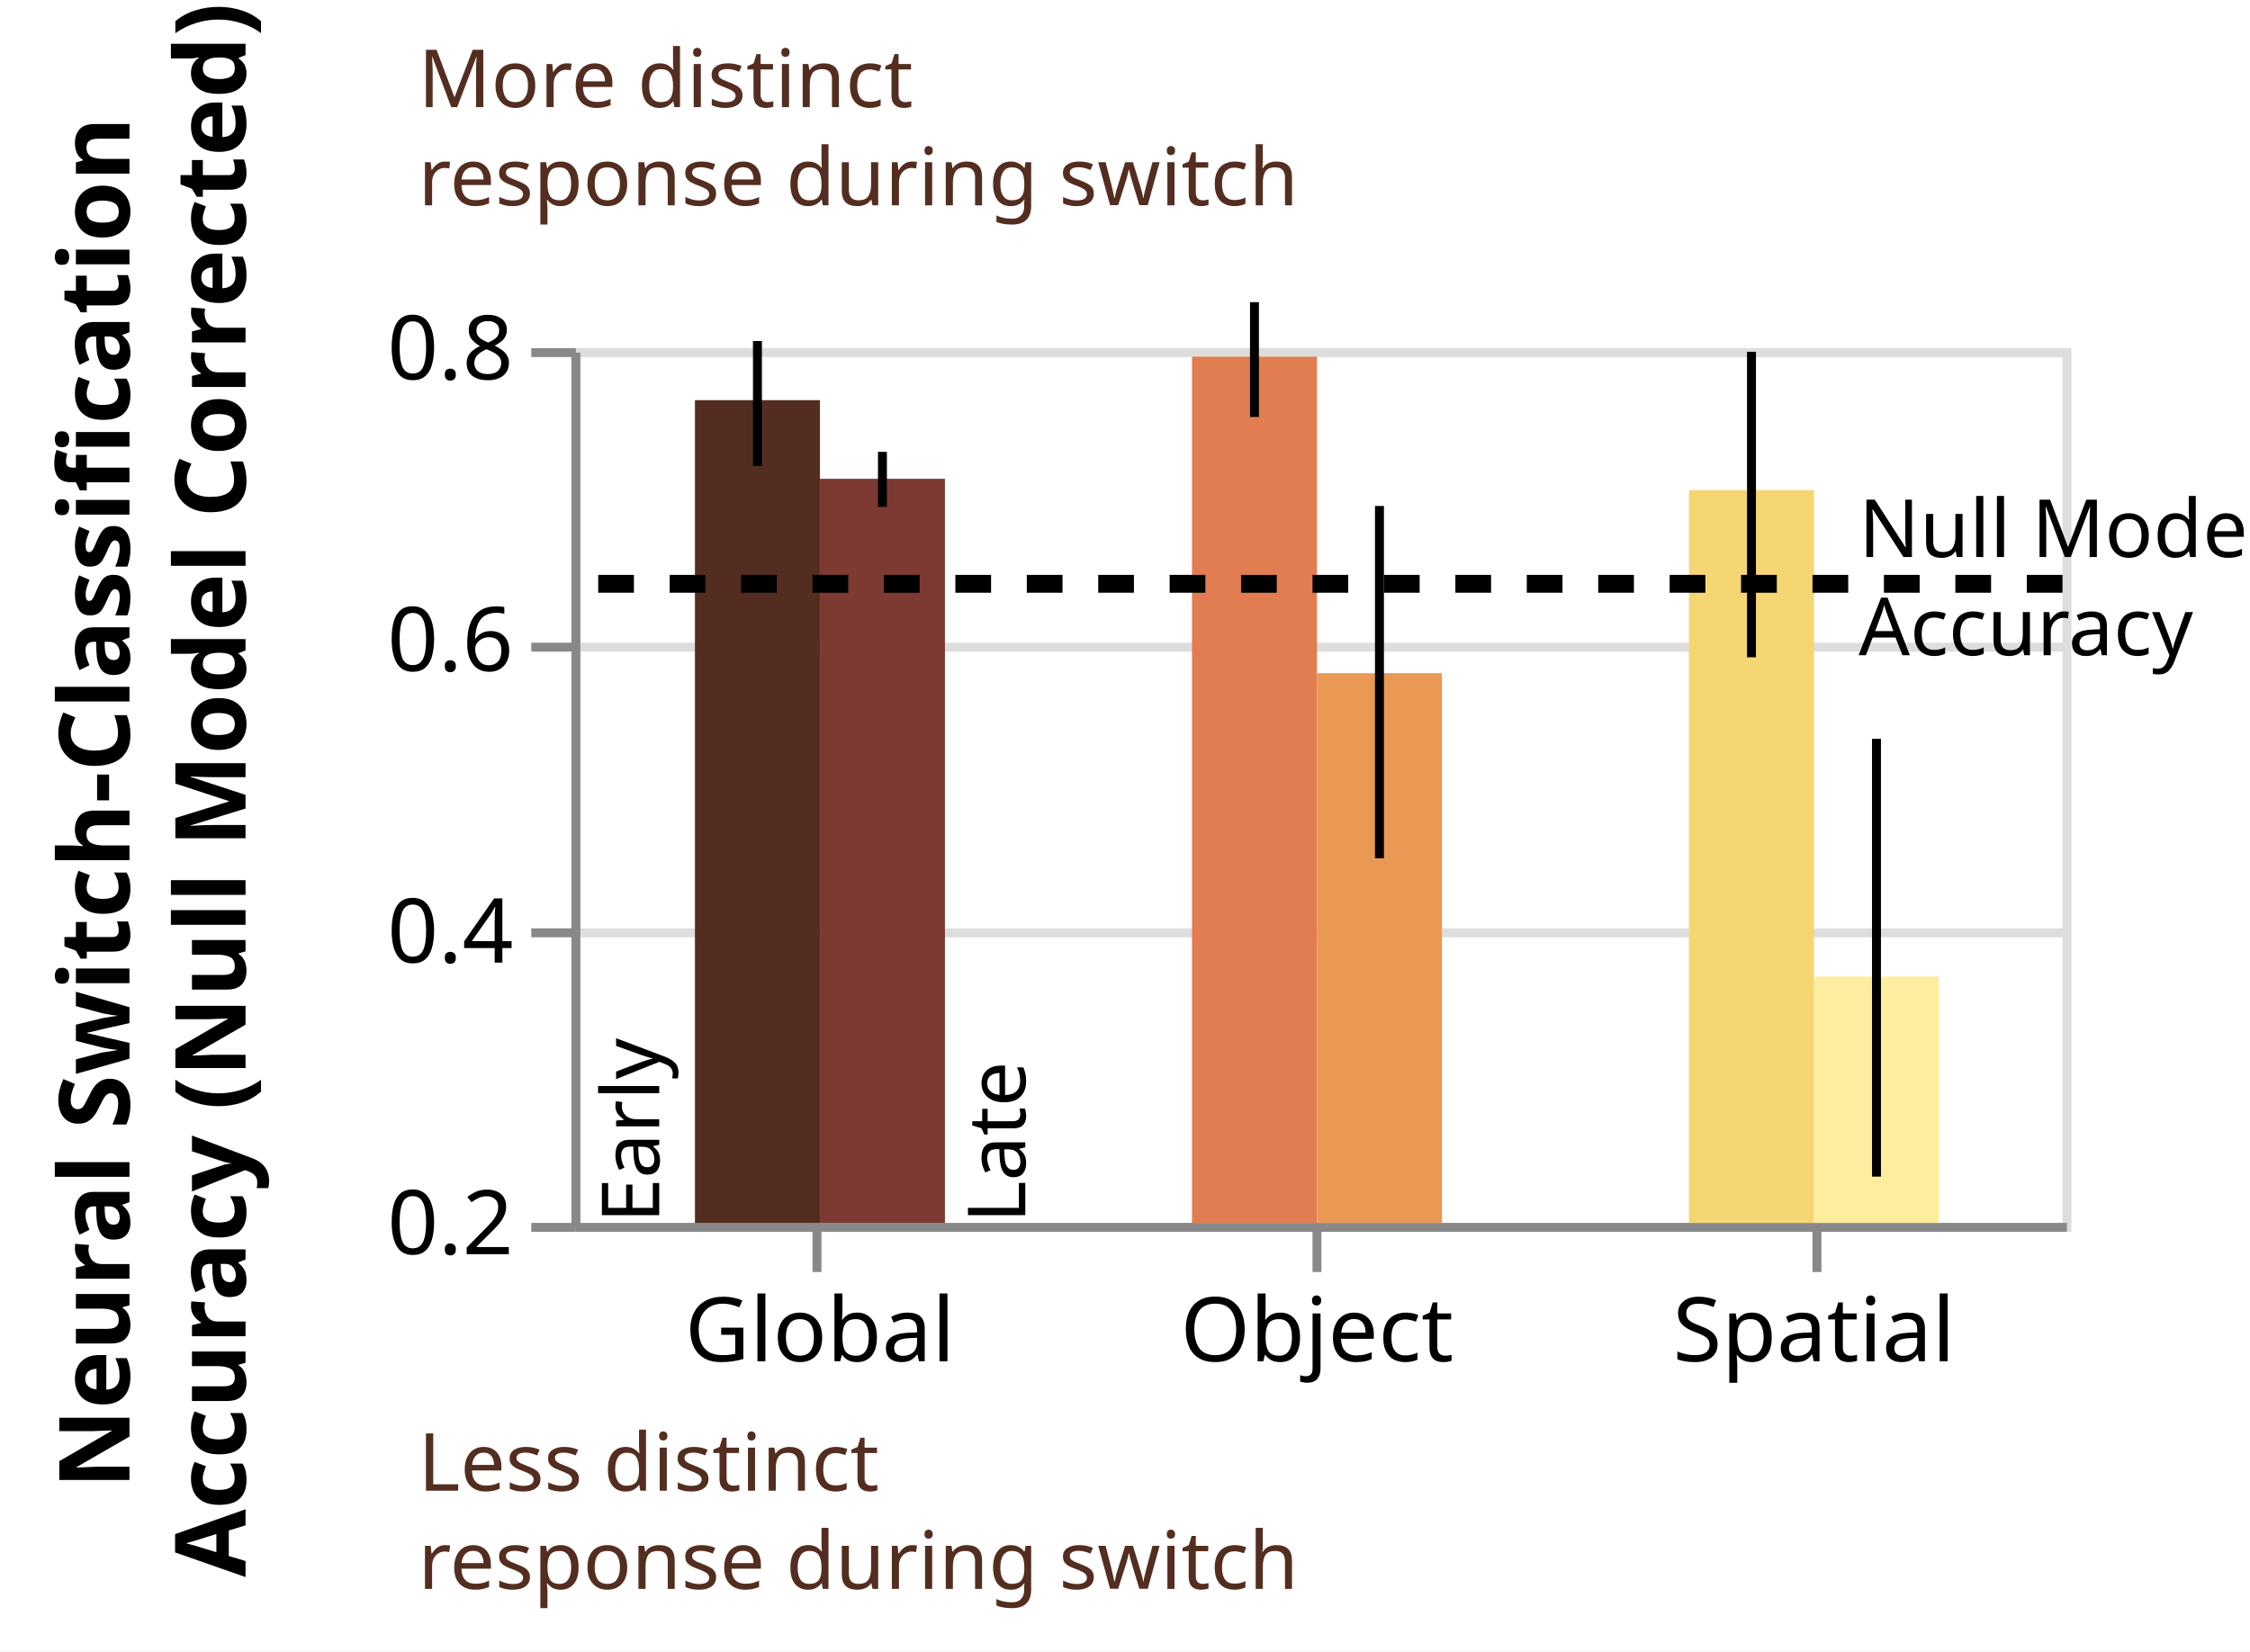
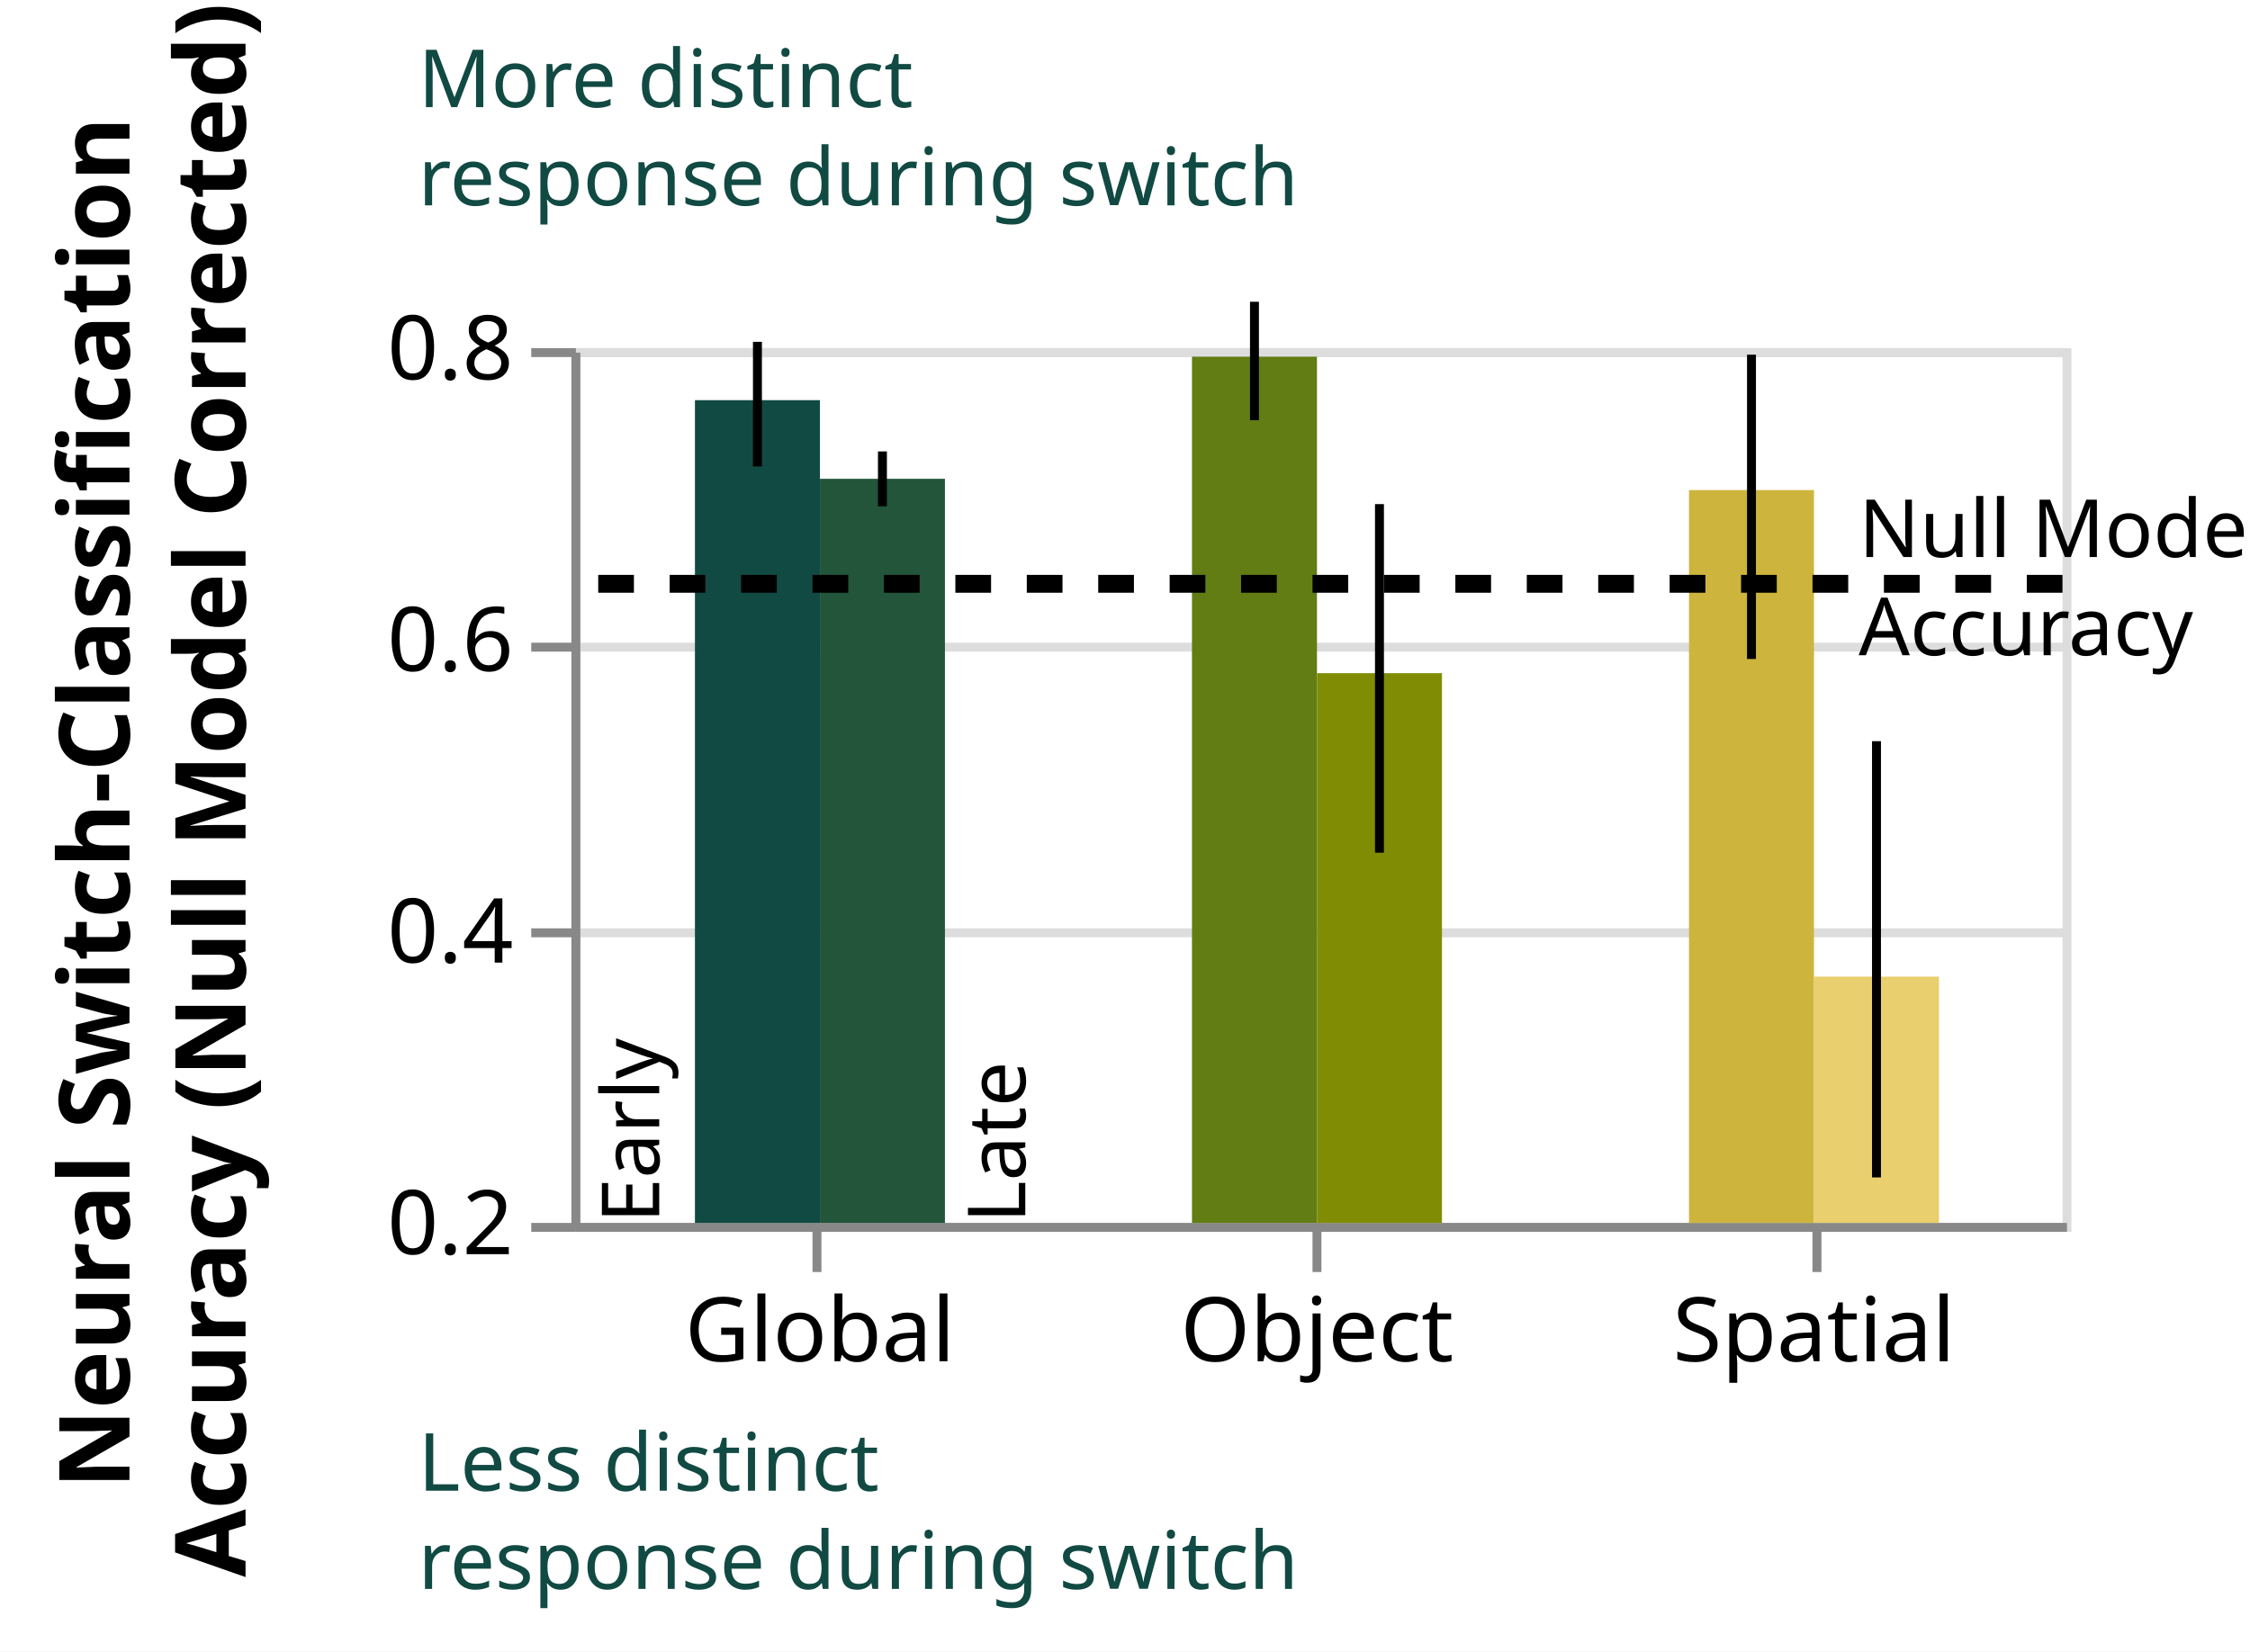
<svg xmlns="http://www.w3.org/2000/svg" class="marks" width="252" height="185" viewBox="0 0 252 185" version="1.1">
  <defs>
-     <clipPath id="clip1">
+     <clipPath id="clip1_neural">
      <rect x="0" y="0" width="167" height="98" />
    </clipPath>
-     <clipPath id="clip2">
+     <clipPath id="clip2_neural">
      <rect x="0" y="0" width="167" height="98" />
    </clipPath>
  </defs>
  <rect width="252" height="185" fill="white" />
  <g fill="none" stroke-miterlimit="10" transform="translate(64,39)">
    <g class="mark-group role-frame root" role="graphics-object" aria-roledescription="group mark container">
      <g transform="translate(0,0)">
        <path class="background" aria-hidden="true" d="M0.5,0.5h167v98h-167Z" stroke="#ddd" />
        <g>
          <g class="mark-group role-axis" aria-hidden="true">
            <g transform="translate(0.5,0.5)">
              <path class="background" aria-hidden="true" d="M0,0h0v0h0Z" pointer-events="none" />
              <g>
                <g class="mark-rule role-axis-grid" pointer-events="none">
                  <line transform="translate(0,98)" x2="167" y2="0" stroke="#ddd" stroke-width="1" opacity="1" />
                  <line transform="translate(0,65)" x2="167" y2="0" stroke="#ddd" stroke-width="1" opacity="1" />
                  <line transform="translate(0,33)" x2="167" y2="0" stroke="#ddd" stroke-width="1" opacity="1" />
                  <line transform="translate(0,0)" x2="167" y2="0" stroke="#ddd" stroke-width="1" opacity="1" />
                </g>
              </g>
              <path class="foreground" aria-hidden="true" d="" pointer-events="none" display="none" />
            </g>
          </g>
          <g class="mark-group role-axis" role="graphics-symbol" aria-roledescription="axis" aria-label="X-axis for a discrete scale with 3 values: global, object, spatial">
            <g transform="translate(0.5,98.5)">
              <path class="background" aria-hidden="true" d="M0,0h0v0h0Z" pointer-events="none" />
              <g>
                <g class="mark-rule role-axis-tick" pointer-events="none">
                  <line transform="translate(27,0)" x2="0" y2="5" stroke="#888" stroke-width="1" opacity="1" />
                  <line transform="translate(83,0)" x2="0" y2="5" stroke="#888" stroke-width="1" opacity="1" />
                  <line transform="translate(139,0)" x2="0" y2="5" stroke="#888" stroke-width="1" opacity="1" />
                </g>
                <g class="mark-text role-axis-label" pointer-events="none">
                  <text text-anchor="middle" transform="translate(27.33333,15)" font-family="sans-serif" font-size="10px" fill="#000" opacity="1">Global</text>
                  <text text-anchor="middle" transform="translate(83,15)" font-family="sans-serif" font-size="10px" fill="#000" opacity="1">Object</text>
                  <text text-anchor="middle" transform="translate(138.6667,15)" font-family="sans-serif" font-size="10px" fill="#000" opacity="1">Spatial</text>
                </g>
                <g class="mark-rule role-axis-domain" pointer-events="none">
                  <line transform="translate(0,0)" x2="167" y2="0" stroke="#888" stroke-width="1" opacity="1" />
                </g>
              </g>
              <path class="foreground" aria-hidden="true" d="" pointer-events="none" display="none" />
            </g>
          </g>
          <g class="mark-group role-axis" role="graphics-symbol" aria-roledescription="axis" aria-label="Y-axis titled 'Neural Switch-Classification Accuracy (Null Model Corrected)' for a linear scale with values from 0.2 to 0.8">
            <g transform="translate(0.5,0.5)">
              <path class="background" aria-hidden="true" d="M0,0h0v0h0Z" pointer-events="none" />
              <g>
                <g class="mark-rule role-axis-tick" pointer-events="none">
                  <line transform="translate(0,98)" x2="-5" y2="0" stroke="#888" stroke-width="1" opacity="1" />
                  <line transform="translate(0,65)" x2="-5" y2="0" stroke="#888" stroke-width="1" opacity="1" />
                  <line transform="translate(0,33)" x2="-5" y2="0" stroke="#888" stroke-width="1" opacity="1" />
                  <line transform="translate(0,0)" x2="-5" y2="0" stroke="#888" stroke-width="1" opacity="1" />
                </g>
                <g class="mark-text role-axis-label" pointer-events="none">
                  <text text-anchor="end" transform="translate(-7,101)" font-family="sans-serif" font-size="10px" fill="#000" opacity="1">0.2</text>
                  <text text-anchor="end" transform="translate(-7,68.33333)" font-family="sans-serif" font-size="10px" fill="#000" opacity="1">0.4</text>
                  <text text-anchor="end" transform="translate(-7,35.66667)" font-family="sans-serif" font-size="10px" fill="#000" opacity="1">0.6</text>
                  <text text-anchor="end" transform="translate(-7,3)" font-family="sans-serif" font-size="10px" fill="#000" opacity="1">0.8</text>
                </g>
                <g class="mark-rule role-axis-domain" pointer-events="none">
                  <line transform="translate(0,98)" x2="0" y2="-98" stroke="#888" stroke-width="1" opacity="1" />
                </g>
                <g class="mark-text role-axis-title" pointer-events="none">
                  <text text-anchor="middle" transform="translate(-48,49) rotate(-90) translate(0,-2)" font-family="sans-serif" font-size="11px" font-weight="bold" fill="#000" opacity="1">
                    <tspan>Neural Switch-Classification</tspan>
                    <tspan x="0" dy="13">Accuracy (Null Model Corrected)</tspan>
                  </text>
                </g>
              </g>
              <path class="foreground" aria-hidden="true" d="" pointer-events="none" display="none" />
            </g>
          </g>
-           <g class="mark-rect role-mark layer_0_marks" clip-path="url(#clip1)" role="graphics-object" aria-roledescription="rect mark container">
-             <path aria-label="condition_time: globalearly; : global; Neural Switch-Classification, Accuracy (Null Model Corrected): 0.764332412309" role="graphics-symbol" aria-roledescription="bar" d="M13.833,5.826h14v124.841h-14Z" fill="#532E20" />
-             <path aria-label="condition_time: objectearly; : object; Neural Switch-Classification, Accuracy (Null Model Corrected): 0.794151316997" role="graphics-symbol" aria-roledescription="bar" d="M69.5,0.955h14v129.711h-14Z" fill="#E17D50" />
-             <path aria-label="condition_time: spatialearly; : spatial; Neural Switch-Classification, Accuracy (Null Model Corrected): 0.702643754263" role="graphics-symbol" aria-roledescription="bar" d="M125.167,15.902h14v114.765h-14Z" fill="#F6D673" />
+           <g class="mark-rect role-mark layer_0_marks" clip-path="url(#clip1_neural)" role="graphics-object" aria-roledescription="rect mark container">
+             <path aria-label="condition_time: globalearly; : global; Neural Switch-Classification, Accuracy (Null Model Corrected): 0.764332412309" role="graphics-symbol" aria-roledescription="bar" d="M13.833,5.826h14v124.841h-14Z" fill="#114A43" />
+             <path aria-label="condition_time: objectearly; : object; Neural Switch-Classification, Accuracy (Null Model Corrected): 0.794151316997" role="graphics-symbol" aria-roledescription="bar" d="M69.5,0.955h14v129.711h-14Z" fill="#617D14" />
+             <path aria-label="condition_time: spatialearly; : spatial; Neural Switch-Classification, Accuracy (Null Model Corrected): 0.702643754263" role="graphics-symbol" aria-roledescription="bar" d="M125.167,15.902h14v114.765h-14Z" fill="#CDB53D" />
          </g>
          <g class="mark-rule role-mark layer_1_marks" role="graphics-object" aria-roledescription="rule mark container">
-             <line aria-label="condition: global; : 0.719125676568; upper: 0.804870768678" role="graphics-symbol" aria-roledescription="rule mark" transform="translate(20.83333,13.20947)" x2="0" y2="-14.005" stroke="black" />
-             <line aria-label="condition: object; : 0.752792020307; upper: 0.831524378449" role="graphics-symbol" aria-roledescription="rule mark" transform="translate(76.5,7.710637)" x2="0" y2="-12.86" stroke="black" />
-             <line aria-label="condition: spatial; : 0.587958687703; upper: 0.797485397666" role="graphics-symbol" aria-roledescription="rule mark" transform="translate(132.1667,34.63341)" x2="0" y2="-34.223" stroke="black" />
+             <line aria-label="condition: global; : 0.718854682806; upper: 0.804320227311" role="graphics-symbol" aria-roledescription="rule mark" transform="translate(20.83333,13.25374)" x2="0" y2="-13.959" stroke="black" />
+             <line aria-label="condition: object; : 0.750570579147; upper: 0.831802416512" role="graphics-symbol" aria-roledescription="rule mark" transform="translate(76.5,8.073472)" x2="0" y2="-13.268" stroke="black" />
+             <line aria-label="condition: spatial; : 0.586793424088; upper: 0.79550054462" role="graphics-symbol" aria-roledescription="rule mark" transform="translate(132.1667,34.82374)" x2="0" y2="-34.089" stroke="black" />
          </g>
-           <g class="mark-rect role-mark layer_2_marks" clip-path="url(#clip2)" role="graphics-object" aria-roledescription="rect mark container">
-             <path aria-label="condition_time: globallate; condition: global; Neural Switch-Classification, Accuracy (Null Model Corrected): 0.710375691848" role="graphics-symbol" aria-roledescription="bar" d="M27.833,14.639h14v116.028h-14Z" fill="#7C3A33" />
-             <path aria-label="condition_time: objectlate; condition: object; Neural Switch-Classification, Accuracy (Null Model Corrected): 0.57706502951" role="graphics-symbol" aria-roledescription="bar" d="M83.5,36.413h14v94.254h-14Z" fill="#E99953" />
-             <path aria-label="condition_time: spatiallate; condition: spatial; Neural Switch-Classification, Accuracy (Null Model Corrected): 0.368923324167" role="graphics-symbol" aria-roledescription="bar" d="M139.167,70.409h14v60.257h-14Z" fill="#FCEE9E" />
+           <g class="mark-rect role-mark layer_2_marks" clip-path="url(#clip2_neural)" role="graphics-object" aria-roledescription="rect mark container">
+             <path aria-label="condition_time: globallate; condition: global; Neural Switch-Classification, Accuracy (Null Model Corrected): 0.710375691848" role="graphics-symbol" aria-roledescription="bar" d="M27.833,14.639h14v116.028h-14Z" fill="#225539" />
+             <path aria-label="condition_time: objectlate; condition: object; Neural Switch-Classification, Accuracy (Null Model Corrected): 0.57706502951" role="graphics-symbol" aria-roledescription="bar" d="M83.5,36.413h14v94.254h-14Z" fill="#808D04" />
+             <path aria-label="condition_time: spatiallate; condition: spatial; Neural Switch-Classification, Accuracy (Null Model Corrected): 0.368923324167" role="graphics-symbol" aria-roledescription="bar" d="M139.167,70.409h14v60.257h-14Z" fill="#E9CF6D" />
          </g>
          <g class="mark-rule role-mark layer_3_marks" role="graphics-object" aria-roledescription="rule mark container">
-             <line aria-label="condition: global; : 0.691134655873; upper: 0.728866856717" role="graphics-symbol" aria-roledescription="rule mark" transform="translate(34.83333,17.78134)" x2="0" y2="-6.163" stroke="black" />
-             <line aria-label="condition: object; : 0.450149868573; upper: 0.69174385037" role="graphics-symbol" aria-roledescription="rule mark" transform="translate(90.5,57.14219)" x2="0" y2="-39.46" stroke="black" />
-             <line aria-label="condition: spatial; : 0.231757688772; upper: 0.532041745385" role="graphics-symbol" aria-roledescription="rule mark" transform="translate(146.1667,92.81291)" x2="0" y2="-49.046" stroke="black" />
+             <line aria-label="condition: global; : 0.691544352827; upper: 0.729139329052" role="graphics-symbol" aria-roledescription="rule mark" transform="translate(34.83333,17.71442)" x2="0" y2="-6.141" stroke="black" />
+             <line aria-label="condition: object; : 0.453926368752; upper: 0.693022412396" role="graphics-symbol" aria-roledescription="rule mark" transform="translate(90.5,56.52536)" x2="0" y2="-39.052" stroke="black" />
+             <line aria-label="condition: spatial; : 0.231206834811; upper: 0.53041980213" role="graphics-symbol" aria-roledescription="rule mark" transform="translate(146.1667,92.90288)" x2="0" y2="-48.871" stroke="black" />
          </g>
          <g class="mark-text role-mark layer_4_marks" role="graphics-object" aria-roledescription="text mark container">
            <text aria-label=": global" role="graphics-symbol" aria-roledescription="text mark" text-anchor="start" transform="translate(27.83333,98) rotate(-90) translate(0,-18)" font-family="sans-serif" font-size="9px" fill="black">Early</text>
          </g>
          <g class="mark-text role-mark layer_5_marks" role="graphics-object" aria-roledescription="text mark container">
            <text aria-label=": global" role="graphics-symbol" aria-roledescription="text mark" text-anchor="start" transform="translate(27.83333,98) rotate(-90) translate(0,23)" font-family="sans-serif" font-size="9px" fill="black">Late</text>
          </g>
          <g class="mark-text role-mark layer_6_layer_0_marks" role="graphics-object" aria-roledescription="text mark container">
-             <text text-anchor="start" transform="translate(-17.16667,128)" font-family="sans-serif" font-size="9px" fill="#532E20">
+             <text text-anchor="start" transform="translate(-17.16667,128)" font-family="sans-serif" font-size="9px" fill="#114A43">
              <tspan>Less distinct</tspan>
              <tspan x="0" dy="11">response during switch</tspan>
            </text>
          </g>
          <g class="mark-text role-mark layer_6_layer_1_marks" role="graphics-object" aria-roledescription="text mark container">
-             <text text-anchor="start" transform="translate(-17.16667,-27)" font-family="sans-serif" font-size="9px" fill="#532E20">
+             <text text-anchor="start" transform="translate(-17.16667,-27)" font-family="sans-serif" font-size="9px" fill="#114A43">
              <tspan>More distinct</tspan>
              <tspan x="0" dy="11">response during switch</tspan>
            </text>
          </g>
          <g class="mark-rule role-mark layer_7_layer_0_marks" role="graphics-symbol" aria-roledescription="rule mark container">
            <line transform="translate(167,26.40168)" x2="-167" y2="0" stroke="black" stroke-width="2" stroke-dasharray="4,4" />
          </g>
          <g class="mark-text role-mark layer_7_layer_1_marks" role="graphics-object" aria-roledescription="text mark container">
            <text text-anchor="start" transform="translate(144.1667,23.40168)" font-family="sans-serif" font-size="9px" fill="black">
              <tspan>Null Model</tspan>
              <tspan x="0" dy="11">Accuracy</tspan>
            </text>
          </g>
        </g>
        <path class="foreground" aria-hidden="true" d="" display="none" />
      </g>
    </g>
  </g>
</svg>
